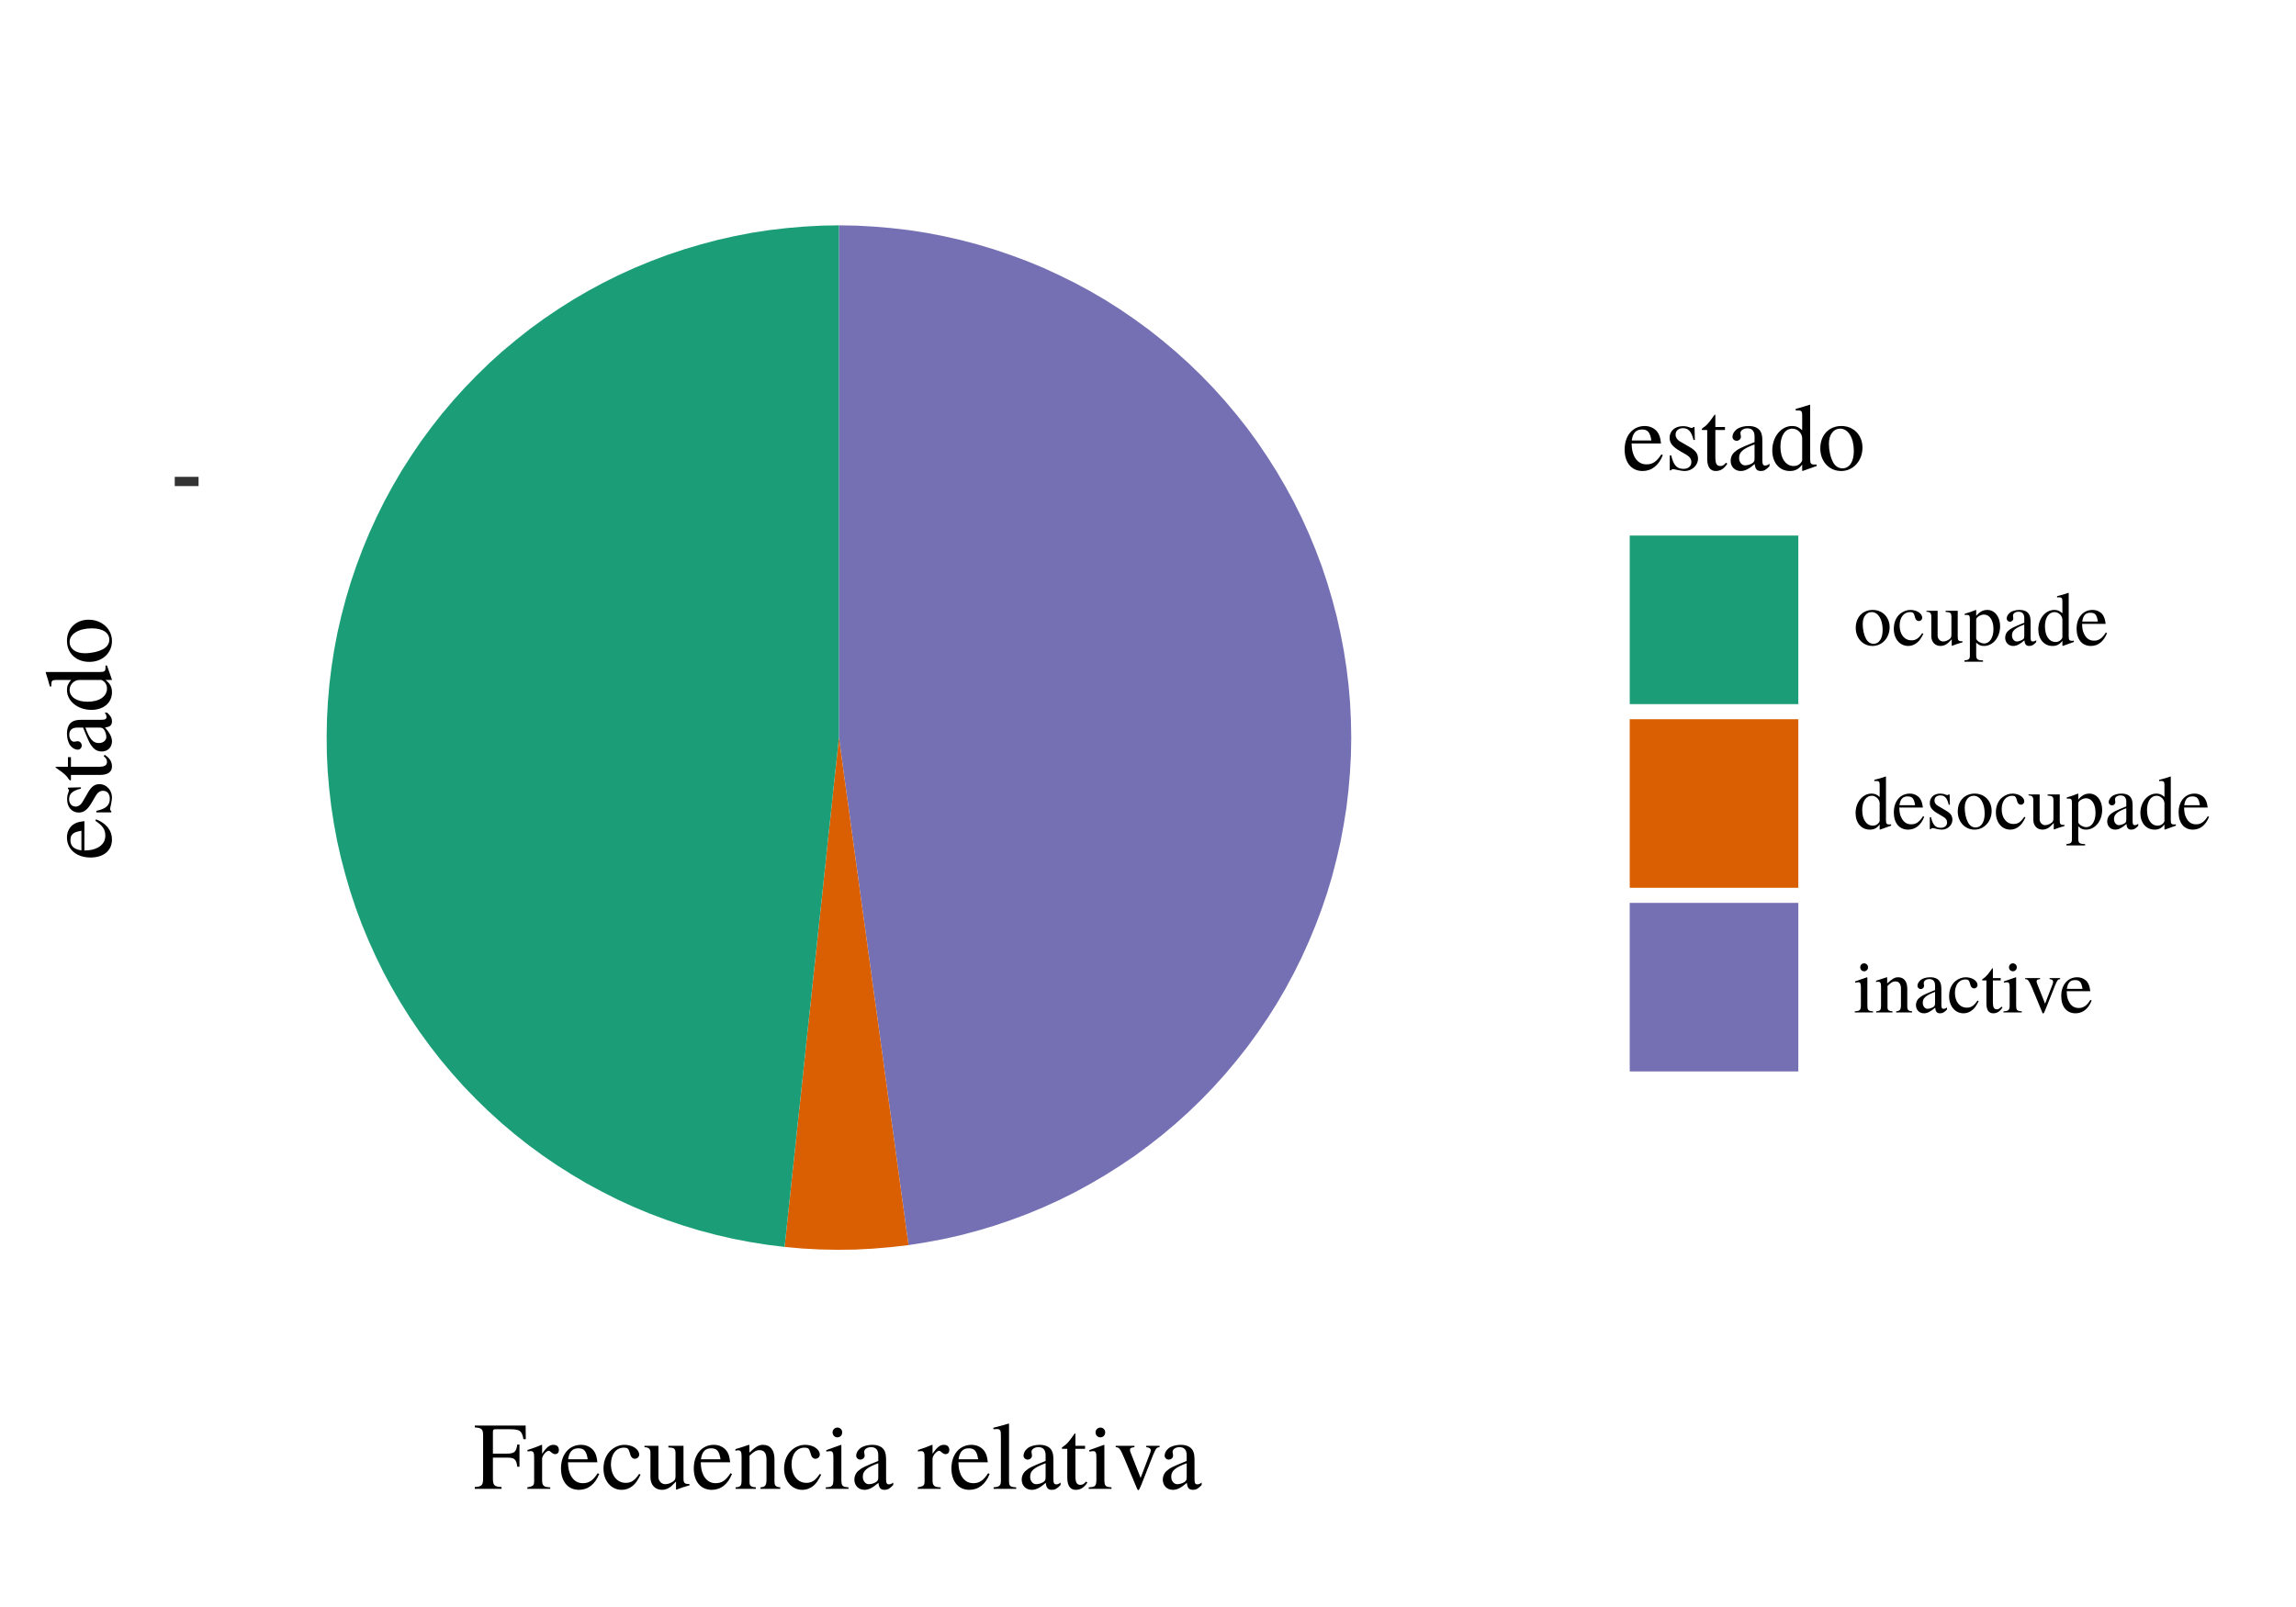
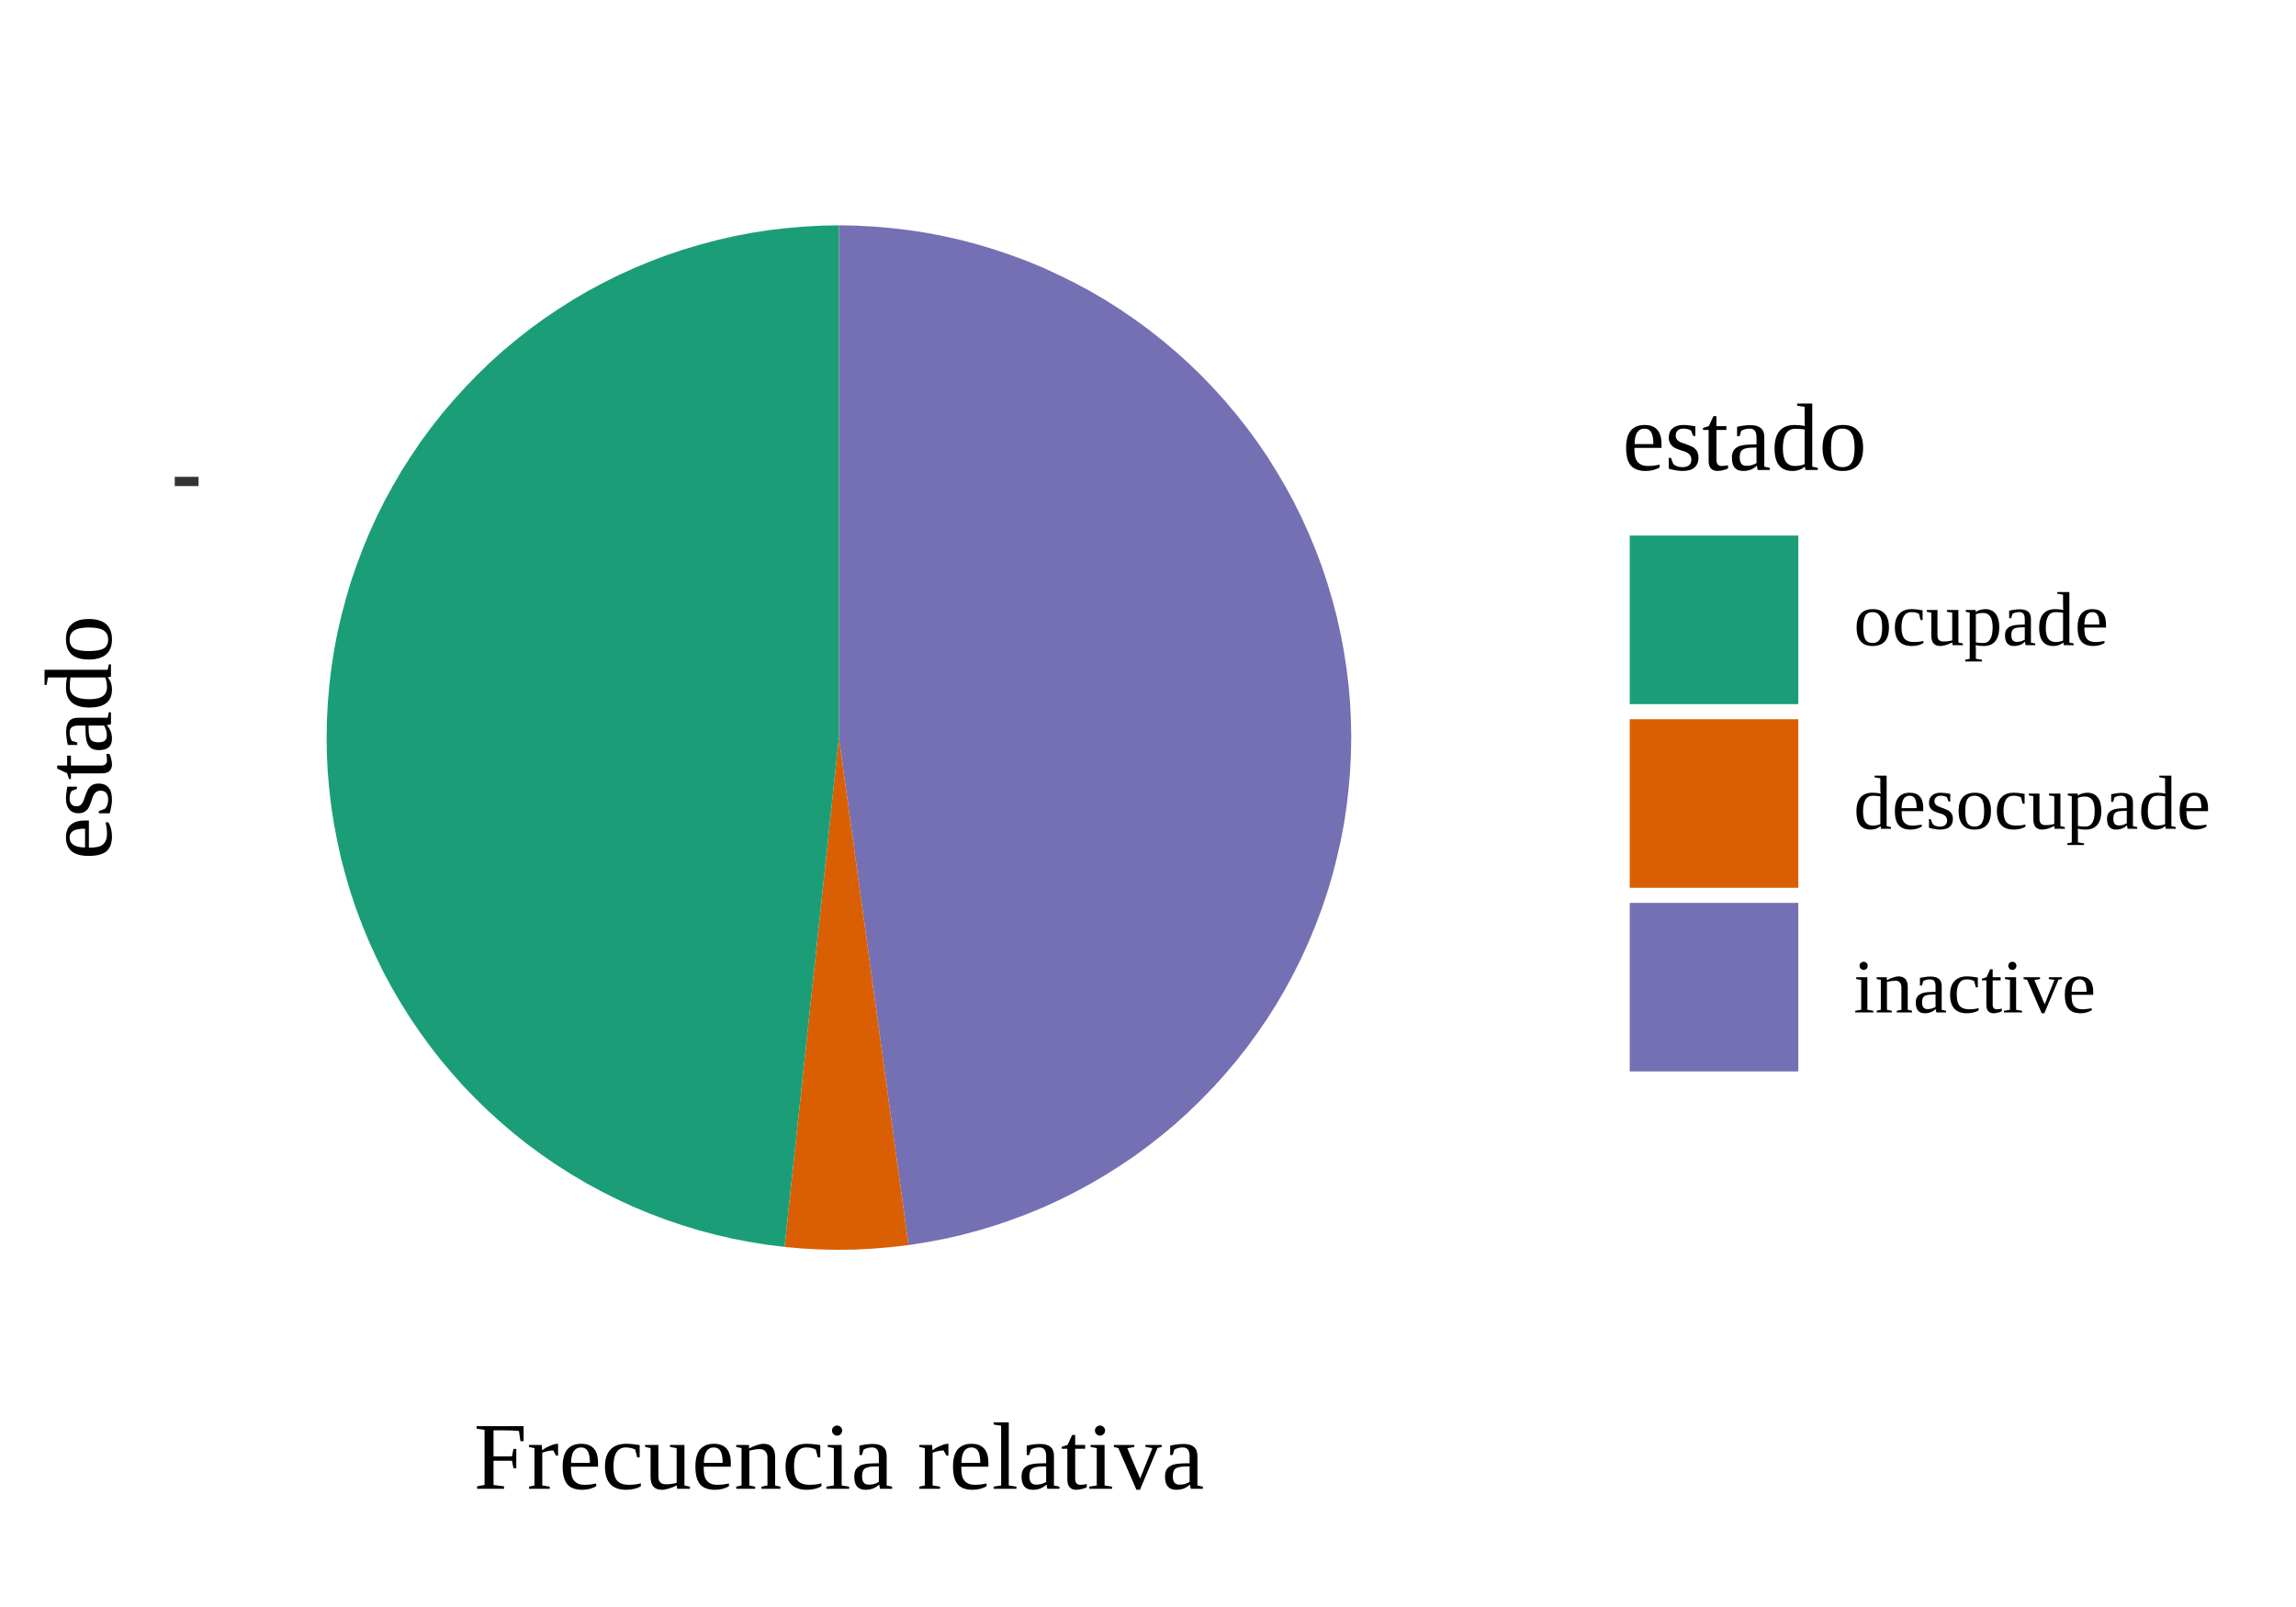
<svg xmlns="http://www.w3.org/2000/svg" viewBox="0 0 216.00 151.20">
  <defs>
    <style type="text/css">
    line, polyline, polygon, path, rect, circle {
      fill: none;
      stroke: #000000;
      stroke-linecap: round;
      stroke-linejoin: round;
      stroke-miterlimit: 10.00;
    }
  </style>
  </defs>
  <rect width="100%" height="100%" style="stroke: none; fill: #FFFFFF;" />
  <defs>
    <clipPath id="cpMC4wMHwyMTYuMDB8MTQ2LjUzfDQuNjc=">
      <rect x="0.00" y="4.67" width="216.00" height="141.86" />
    </clipPath>
  </defs>
  <defs>
    <clipPath id="cpMC4wMHwyMTYuMDB8MTUxLjIwfDAuMDA=">
      <rect x="0.00" y="0.00" width="216.00" height="151.20" />
    </clipPath>
  </defs>
  <defs>
    <clipPath id="cpMTguNjh8MTM5LjE3fDEyOS42NHw5LjE2">
      <rect x="18.68" y="9.16" width="120.49" height="120.49" />
    </clipPath>
  </defs>
-   <polygon points="78.92,69.40 79.15,71.04 79.37,72.69 79.60,74.34 79.83,75.98 80.05,77.63 80.28,79.28 80.50,80.92 80.73,82.57 80.95,84.22 81.18,85.86 81.41,87.51 81.63,89.16 81.86,90.80 82.08,92.45 82.31,94.10 82.54,95.74 82.76,97.39 82.99,99.03 83.21,100.68 83.44,102.33 83.66,103.97 83.89,105.62 84.12,107.27 84.34,108.91 84.57,110.56 84.79,112.21 85.02,113.85 85.24,115.50 85.47,117.15 87.10,116.89 88.71,116.59 90.32,116.23 91.91,115.81 93.49,115.34 95.05,114.81 96.59,114.24 98.11,113.61 99.61,112.93 101.08,112.20 102.53,111.41 103.95,110.58 105.34,109.70 106.71,108.78 108.03,107.81 109.33,106.79 110.59,105.73 111.81,104.63 112.99,103.49 114.14,102.30 115.24,101.08 116.30,99.82 117.32,98.53 118.29,97.20 119.22,95.84 120.10,94.45 120.93,93.03 121.71,91.58 122.44,90.11 123.12,88.61 123.75,87.09 124.33,85.55 124.86,83.99 125.33,82.41 125.74,80.82 126.11,79.21 126.41,77.60 126.67,75.97 126.86,74.34 127.00,72.70 127.09,71.05 127.12,69.41 127.09,67.76 127.01,66.12 126.87,64.48 126.67,62.84 126.42,61.22 126.11,59.60 125.75,57.99 125.33,56.40 124.86,54.82 124.34,53.26 123.76,51.72 123.13,50.20 122.45,48.70 121.72,47.23 120.93,45.78 120.10,44.36 119.22,42.97 118.30,41.61 117.33,40.28 116.31,38.99 115.25,37.73 114.15,36.51 113.00,35.32 111.82,34.18 110.60,33.08 109.34,32.02 108.05,31.00 106.72,30.03 105.36,29.10 103.97,28.22 102.55,27.39 101.10,26.61 99.62,25.88 98.13,25.19 96.60,24.56 95.06,23.99 93.50,23.46 91.93,22.99 90.33,22.57 88.73,22.21 87.11,21.90 85.49,21.65 83.85,21.46 82.21,21.32 80.57,21.23 78.92,21.20 78.92,22.87 78.92,24.53 78.92,26.19 78.92,27.85 78.92,29.51 78.92,31.18 78.92,32.84 78.92,34.50 78.92,36.16 78.92,37.82 78.92,39.48 78.92,41.15 78.92,42.81 78.92,44.47 78.92,46.13 78.92,47.79 78.92,49.46 78.92,51.12 78.92,52.78 78.92,54.44 78.92,56.10 78.92,57.77 78.92,59.43 78.92,61.09 78.92,62.75 78.92,64.41 78.92,66.07 78.92,67.74 78.92,69.40 78.92,69.40 " style="stroke-width: 1.07; stroke: none; fill: #7570B3;" clip-path="url(#cpMTguNjh8MTM5LjE3fDEyOS42NHw5LjE2)" />
-   <polygon points="78.92,69.40 78.75,71.05 78.57,72.70 78.39,74.36 78.22,76.01 78.04,77.66 77.86,79.31 77.69,80.97 77.51,82.62 77.34,84.27 77.16,85.92 76.98,87.58 76.81,89.23 76.63,90.88 76.45,92.53 76.28,94.19 76.10,95.84 75.92,97.49 75.75,99.14 75.57,100.80 75.40,102.45 75.22,104.10 75.04,105.75 74.87,107.41 74.69,109.06 74.51,110.71 74.34,112.36 74.16,114.02 73.99,115.67 73.81,117.32 75.47,117.47 77.14,117.56 78.81,117.59 80.48,117.57 82.15,117.48 83.81,117.34 85.47,117.15 85.24,115.50 85.02,113.85 84.79,112.21 84.57,110.56 84.34,108.91 84.12,107.27 83.89,105.62 83.66,103.97 83.44,102.33 83.21,100.68 82.99,99.03 82.76,97.39 82.54,95.74 82.31,94.10 82.08,92.45 81.86,90.80 81.63,89.16 81.41,87.51 81.18,85.86 80.95,84.22 80.73,82.57 80.50,80.92 80.28,79.28 80.05,77.63 79.83,75.98 79.60,74.34 79.37,72.69 79.15,71.04 78.92,69.40 78.92,69.40 " style="stroke-width: 1.07; stroke: none; fill: #D95F02;" clip-path="url(#cpMTguNjh8MTM5LjE3fDEyOS42NHw5LjE2)" />
-   <polygon points="78.92,69.40 78.92,67.74 78.92,66.07 78.92,64.41 78.92,62.75 78.92,61.09 78.92,59.43 78.92,57.77 78.92,56.10 78.92,54.44 78.92,52.78 78.92,51.12 78.92,49.46 78.92,47.79 78.92,46.13 78.92,44.47 78.92,42.81 78.92,41.15 78.92,39.48 78.92,37.82 78.92,36.16 78.92,34.50 78.92,32.84 78.92,31.18 78.92,29.51 78.92,27.85 78.92,26.19 78.92,24.53 78.92,22.87 78.92,21.20 77.28,21.23 75.64,21.32 74.00,21.46 72.37,21.65 70.74,21.90 69.13,22.21 67.53,22.57 65.94,22.99 64.36,23.46 62.80,23.98 61.26,24.56 59.75,25.18 58.25,25.86 56.78,26.59 55.33,27.37 53.91,28.20 52.52,29.08 51.16,30.00 49.83,30.97 48.54,31.99 47.28,33.04 46.06,34.14 44.88,35.29 43.73,36.47 42.63,37.69 41.57,38.94 40.56,40.23 39.58,41.56 38.66,42.92 37.78,44.30 36.95,45.72 36.16,47.17 35.43,48.64 34.75,50.13 34.12,51.65 33.54,53.19 33.01,54.75 32.54,56.32 32.12,57.91 31.75,59.51 31.44,61.13 31.19,62.75 30.99,64.38 30.85,66.02 30.76,67.66 30.73,69.30 30.75,70.95 30.83,72.59 30.97,74.22 31.16,75.86 31.41,77.48 31.71,79.10 32.07,80.70 32.49,82.29 32.95,83.87 33.47,85.43 34.04,86.97 34.67,88.49 35.35,89.99 36.07,91.46 36.85,92.91 37.68,94.33 38.55,95.72 39.47,97.08 40.44,98.41 41.45,99.71 42.51,100.97 43.60,102.19 44.74,103.37 45.92,104.52 47.14,105.63 48.39,106.69 49.68,107.71 51.00,108.68 52.36,109.61 53.75,110.49 55.16,111.33 56.61,112.11 58.07,112.85 59.57,113.54 61.08,114.17 62.62,114.75 64.18,115.28 65.75,115.76 67.34,116.18 68.94,116.55 70.55,116.86 72.18,117.12 73.81,117.32 73.99,115.67 74.16,114.02 74.34,112.36 74.51,110.71 74.69,109.06 74.87,107.41 75.04,105.75 75.22,104.10 75.40,102.45 75.57,100.80 75.75,99.14 75.92,97.49 76.10,95.84 76.28,94.19 76.45,92.53 76.63,90.88 76.81,89.23 76.98,87.58 77.16,85.92 77.34,84.27 77.51,82.62 77.69,80.97 77.86,79.31 78.04,77.66 78.22,76.01 78.39,74.36 78.57,72.70 78.75,71.05 78.92,69.40 78.92,69.40 " style="stroke-width: 1.07; stroke: none; fill: #1B9E77;" clip-path="url(#cpMTguNjh8MTM5LjE3fDEyOS42NHw5LjE2)" />
+   <polygon points="78.92,69.40 79.15,71.04 79.37,72.69 79.60,74.34 79.83,75.98 80.05,77.63 80.28,79.28 80.50,80.92 80.73,82.57 80.96,84.22 81.18,85.86 81.41,87.51 81.63,89.16 81.86,90.80 82.08,92.45 82.31,94.09 82.54,95.74 82.76,97.39 82.99,99.03 83.21,100.68 83.44,102.33 83.66,103.97 83.89,105.62 84.12,107.27 84.34,108.91 84.57,110.56 84.79,112.21 85.02,113.85 85.24,115.50 85.47,117.15 87.10,116.89 88.71,116.59 90.32,116.23 91.91,115.81 93.49,115.34 95.05,114.81 96.59,114.24 98.11,113.61 99.61,112.93 101.08,112.19 102.53,111.41 103.95,110.58 105.34,109.70 106.71,108.78 108.03,107.81 109.33,106.79 110.59,105.73 111.81,104.63 112.99,103.48 114.14,102.30 115.24,101.08 116.30,99.82 117.32,98.53 118.29,97.20 119.22,95.84 120.10,94.45 120.93,93.03 121.71,91.58 122.44,90.11 123.12,88.61 123.75,87.09 124.33,85.55 124.86,83.99 125.33,82.41 125.74,80.82 126.11,79.21 126.42,77.60 126.67,75.97 126.86,74.33 127.00,72.70 127.09,71.05 127.12,69.41 127.09,67.76 127.01,66.12 126.87,64.48 126.67,62.84 126.42,61.22 126.11,59.60 125.75,57.99 125.33,56.40 124.86,54.82 124.34,53.26 123.76,51.72 123.13,50.20 122.45,48.70 121.72,47.23 120.93,45.78 120.10,44.36 119.23,42.97 118.30,41.61 117.33,40.28 116.31,38.99 115.25,37.73 114.15,36.51 113.00,35.32 111.82,34.18 110.60,33.08 109.34,32.02 108.05,31.00 106.72,30.03 105.36,29.10 103.97,28.22 102.55,27.39 101.10,26.61 99.62,25.88 98.13,25.19 96.61,24.56 95.06,23.99 93.50,23.46 91.93,22.99 90.34,22.57 88.73,22.21 87.11,21.90 85.49,21.65 83.85,21.46 82.21,21.32 80.57,21.23 78.92,21.20 78.92,22.87 78.92,24.53 78.92,26.19 78.92,27.85 78.92,29.51 78.92,31.18 78.92,32.84 78.92,34.50 78.92,36.16 78.92,37.82 78.92,39.48 78.92,41.15 78.92,42.81 78.92,44.47 78.92,46.13 78.92,47.79 78.92,49.46 78.92,51.12 78.92,52.78 78.92,54.44 78.92,56.10 78.92,57.76 78.92,59.43 78.92,61.09 78.92,62.75 78.92,64.41 78.92,66.07 78.92,67.74 78.92,69.40 78.92,69.40 " style="stroke-width: 1.07; stroke: none; fill: #7570B3;" clip-path="url(#cpMTguNjh8MTM5LjE3fDEyOS42NHw5LjE2)" />
+   <polygon points="78.92,69.40 78.75,71.05 78.57,72.70 78.39,74.36 78.22,76.01 78.04,77.66 77.87,79.31 77.69,80.97 77.51,82.62 77.34,84.27 77.16,85.92 76.98,87.58 76.81,89.23 76.63,90.88 76.45,92.53 76.28,94.19 76.10,95.84 75.93,97.49 75.75,99.14 75.57,100.80 75.40,102.45 75.22,104.10 75.04,105.75 74.87,107.41 74.69,109.06 74.51,110.71 74.34,112.36 74.16,114.01 73.99,115.67 73.81,117.32 75.47,117.47 77.14,117.56 78.81,117.59 80.48,117.57 82.15,117.48 83.81,117.34 85.47,117.15 85.24,115.50 85.02,113.85 84.79,112.21 84.57,110.56 84.34,108.91 84.12,107.27 83.89,105.62 83.66,103.97 83.44,102.33 83.21,100.68 82.99,99.03 82.76,97.39 82.54,95.74 82.31,94.09 82.08,92.45 81.86,90.80 81.63,89.16 81.41,87.51 81.18,85.86 80.96,84.22 80.73,82.57 80.50,80.92 80.28,79.28 80.05,77.63 79.83,75.98 79.60,74.34 79.37,72.69 79.15,71.04 78.92,69.40 78.92,69.40 " style="stroke-width: 1.07; stroke: none; fill: #D95F02;" clip-path="url(#cpMTguNjh8MTM5LjE3fDEyOS42NHw5LjE2)" />
+   <polygon points="78.92,69.40 78.92,67.74 78.92,66.07 78.92,64.41 78.92,62.75 78.92,61.09 78.92,59.43 78.92,57.76 78.92,56.10 78.92,54.44 78.92,52.78 78.92,51.12 78.92,49.46 78.92,47.79 78.92,46.13 78.92,44.47 78.92,42.81 78.92,41.15 78.92,39.48 78.92,37.82 78.92,36.16 78.92,34.50 78.92,32.84 78.92,31.18 78.92,29.51 78.92,27.85 78.92,26.19 78.92,24.53 78.92,22.87 78.92,21.20 77.28,21.23 75.64,21.32 74.00,21.46 72.37,21.65 70.74,21.90 69.13,22.21 67.53,22.57 65.94,22.99 64.36,23.46 62.80,23.98 61.26,24.56 59.75,25.18 58.25,25.86 56.78,26.59 55.33,27.37 53.91,28.20 52.52,29.08 51.16,30.00 49.83,30.97 48.54,31.99 47.28,33.04 46.06,34.14 44.88,35.29 43.74,36.47 42.63,37.69 41.57,38.94 40.56,40.23 39.58,41.56 38.66,42.92 37.78,44.30 36.95,45.72 36.16,47.17 35.43,48.64 34.75,50.13 34.12,51.65 33.54,53.19 33.01,54.74 32.54,56.32 32.12,57.91 31.75,59.51 31.44,61.12 31.19,62.75 30.99,64.38 30.85,66.02 30.76,67.66 30.73,69.30 30.75,70.94 30.83,72.59 30.97,74.22 31.16,75.86 31.41,77.48 31.72,79.10 32.07,80.70 32.49,82.29 32.95,83.87 33.47,85.43 34.05,86.97 34.67,88.49 35.35,89.98 36.07,91.46 36.85,92.91 37.68,94.33 38.55,95.72 39.47,97.08 40.44,98.41 41.45,99.71 42.51,100.97 43.60,102.19 44.74,103.37 45.92,104.52 47.14,105.62 48.39,106.69 49.68,107.71 51.00,108.68 52.36,109.61 53.75,110.49 55.16,111.33 56.61,112.11 58.08,112.85 59.57,113.54 61.09,114.17 62.62,114.75 64.18,115.28 65.75,115.76 67.34,116.18 68.94,116.55 70.56,116.86 72.18,117.12 73.81,117.32 73.99,115.67 74.16,114.01 74.34,112.36 74.51,110.71 74.69,109.06 74.87,107.41 75.04,105.75 75.22,104.10 75.40,102.45 75.57,100.80 75.75,99.14 75.93,97.49 76.10,95.84 76.28,94.19 76.45,92.53 76.63,90.88 76.81,89.23 76.98,87.58 77.16,85.92 77.34,84.27 77.51,82.62 77.69,80.97 77.87,79.31 78.04,77.66 78.22,76.01 78.39,74.36 78.57,72.70 78.75,71.05 78.92,69.40 78.92,69.40 " style="stroke-width: 1.07; stroke: none; fill: #1B9E77;" clip-path="url(#cpMTguNjh8MTM5LjE3fDEyOS42NHw5LjE2)" />
  <defs>
    <clipPath id="cpMC4wMHwyMTYuMDB8MTUxLjIwfDAuMDA=">
      <rect x="0.00" y="0.00" width="216.00" height="151.20" />
    </clipPath>
  </defs>
  <polyline points="16.44,45.30 18.68,45.30 " style="stroke-width: 0.87; stroke: #333333; stroke-linecap: butt;" clip-path="url(#cpMC4wMHwyMTYuMDB8MTUxLjIwfDAuMDA=)" />
  <g clip-path="url(#cpMC4wMHwyMTYuMDB8MTUxLjIwfDAuMDA=)">
-     <text x="44.56" y="140.08" style="font-size: 9.00px; font-family: TeX Gyre Termes;" textLength="68.72px" lengthAdjust="spacingAndGlyphs">Frecuencia relativa</text>
+     <text x="44.57" y="140.08" style="font-size: 9.00px; font-family: Times New Roman;" textLength="68.71px" lengthAdjust="spacingAndGlyphs">Frecuencia relativa</text>
  </g>
  <g clip-path="url(#cpMC4wMHwyMTYuMDB8MTUxLjIwfDAuMDA=)">
-     <text transform="translate(10.44,80.90) rotate(-90)" style="font-size: 9.00px; font-family: TeX Gyre Termes;" textLength="23.00px" lengthAdjust="spacingAndGlyphs">estado</text>
+     <text transform="translate(10.44,80.89) rotate(-90)" style="font-size: 9.00px; font-family: Times New Roman;" textLength="22.99px" lengthAdjust="spacingAndGlyphs">estado</text>
  </g>
  <g clip-path="url(#cpMC4wMHwyMTYuMDB8MTUxLjIwfDAuMDA=)">
-     <text x="152.62" y="44.22" style="font-size: 9.00px; font-family: TeX Gyre Termes;" textLength="23.00px" lengthAdjust="spacingAndGlyphs">estado</text>
+     <text x="152.62" y="44.22" style="font-size: 9.00px; font-family: Times New Roman;" textLength="22.99px" lengthAdjust="spacingAndGlyphs">estado</text>
  </g>
  <rect x="153.32" y="50.39" width="15.86" height="15.86" style="stroke-width: 1.07; stroke: none; stroke-linecap: square; stroke-linejoin: miter; fill: #1B9E77;" clip-path="url(#cpMC4wMHwyMTYuMDB8MTUxLjIwfDAuMDA=)" />
  <rect x="153.32" y="67.67" width="15.86" height="15.86" style="stroke-width: 1.07; stroke: none; stroke-linecap: square; stroke-linejoin: miter; fill: #D95F02;" clip-path="url(#cpMC4wMHwyMTYuMDB8MTUxLjIwfDAuMDA=)" />
  <rect x="153.32" y="84.95" width="15.86" height="15.86" style="stroke-width: 1.07; stroke: none; stroke-linecap: square; stroke-linejoin: miter; fill: #7570B3;" clip-path="url(#cpMC4wMHwyMTYuMDB8MTUxLjIwfDAuMDA=)" />
  <g clip-path="url(#cpMC4wMHwyMTYuMDB8MTUxLjIwfDAuMDA=)">
-     <text x="174.38" y="60.70" style="font-size: 7.20px; font-family: TeX Gyre Termes;" textLength="23.99px" lengthAdjust="spacingAndGlyphs">ocupade</text>
+     <text x="174.38" y="60.70" style="font-size: 7.20px; font-family: Times New Roman;" textLength="23.99px" lengthAdjust="spacingAndGlyphs">ocupade</text>
  </g>
  <g clip-path="url(#cpMC4wMHwyMTYuMDB8MTUxLjIwfDAuMDA=)">
-     <text x="174.38" y="77.98" style="font-size: 7.20px; font-family: TeX Gyre Termes;" textLength="33.59px" lengthAdjust="spacingAndGlyphs">desocupade</text>
+     <text x="174.38" y="77.98" style="font-size: 7.20px; font-family: Times New Roman;" textLength="33.58px" lengthAdjust="spacingAndGlyphs">desocupade</text>
  </g>
  <g clip-path="url(#cpMC4wMHwyMTYuMDB8MTUxLjIwfDAuMDA=)">
-     <text x="174.38" y="95.26" style="font-size: 7.20px; font-family: TeX Gyre Termes;" textLength="22.80px" lengthAdjust="spacingAndGlyphs">inactive</text>
+     <text x="174.38" y="95.26" style="font-size: 7.20px; font-family: Times New Roman;" textLength="22.79px" lengthAdjust="spacingAndGlyphs">inactive</text>
  </g>
</svg>
